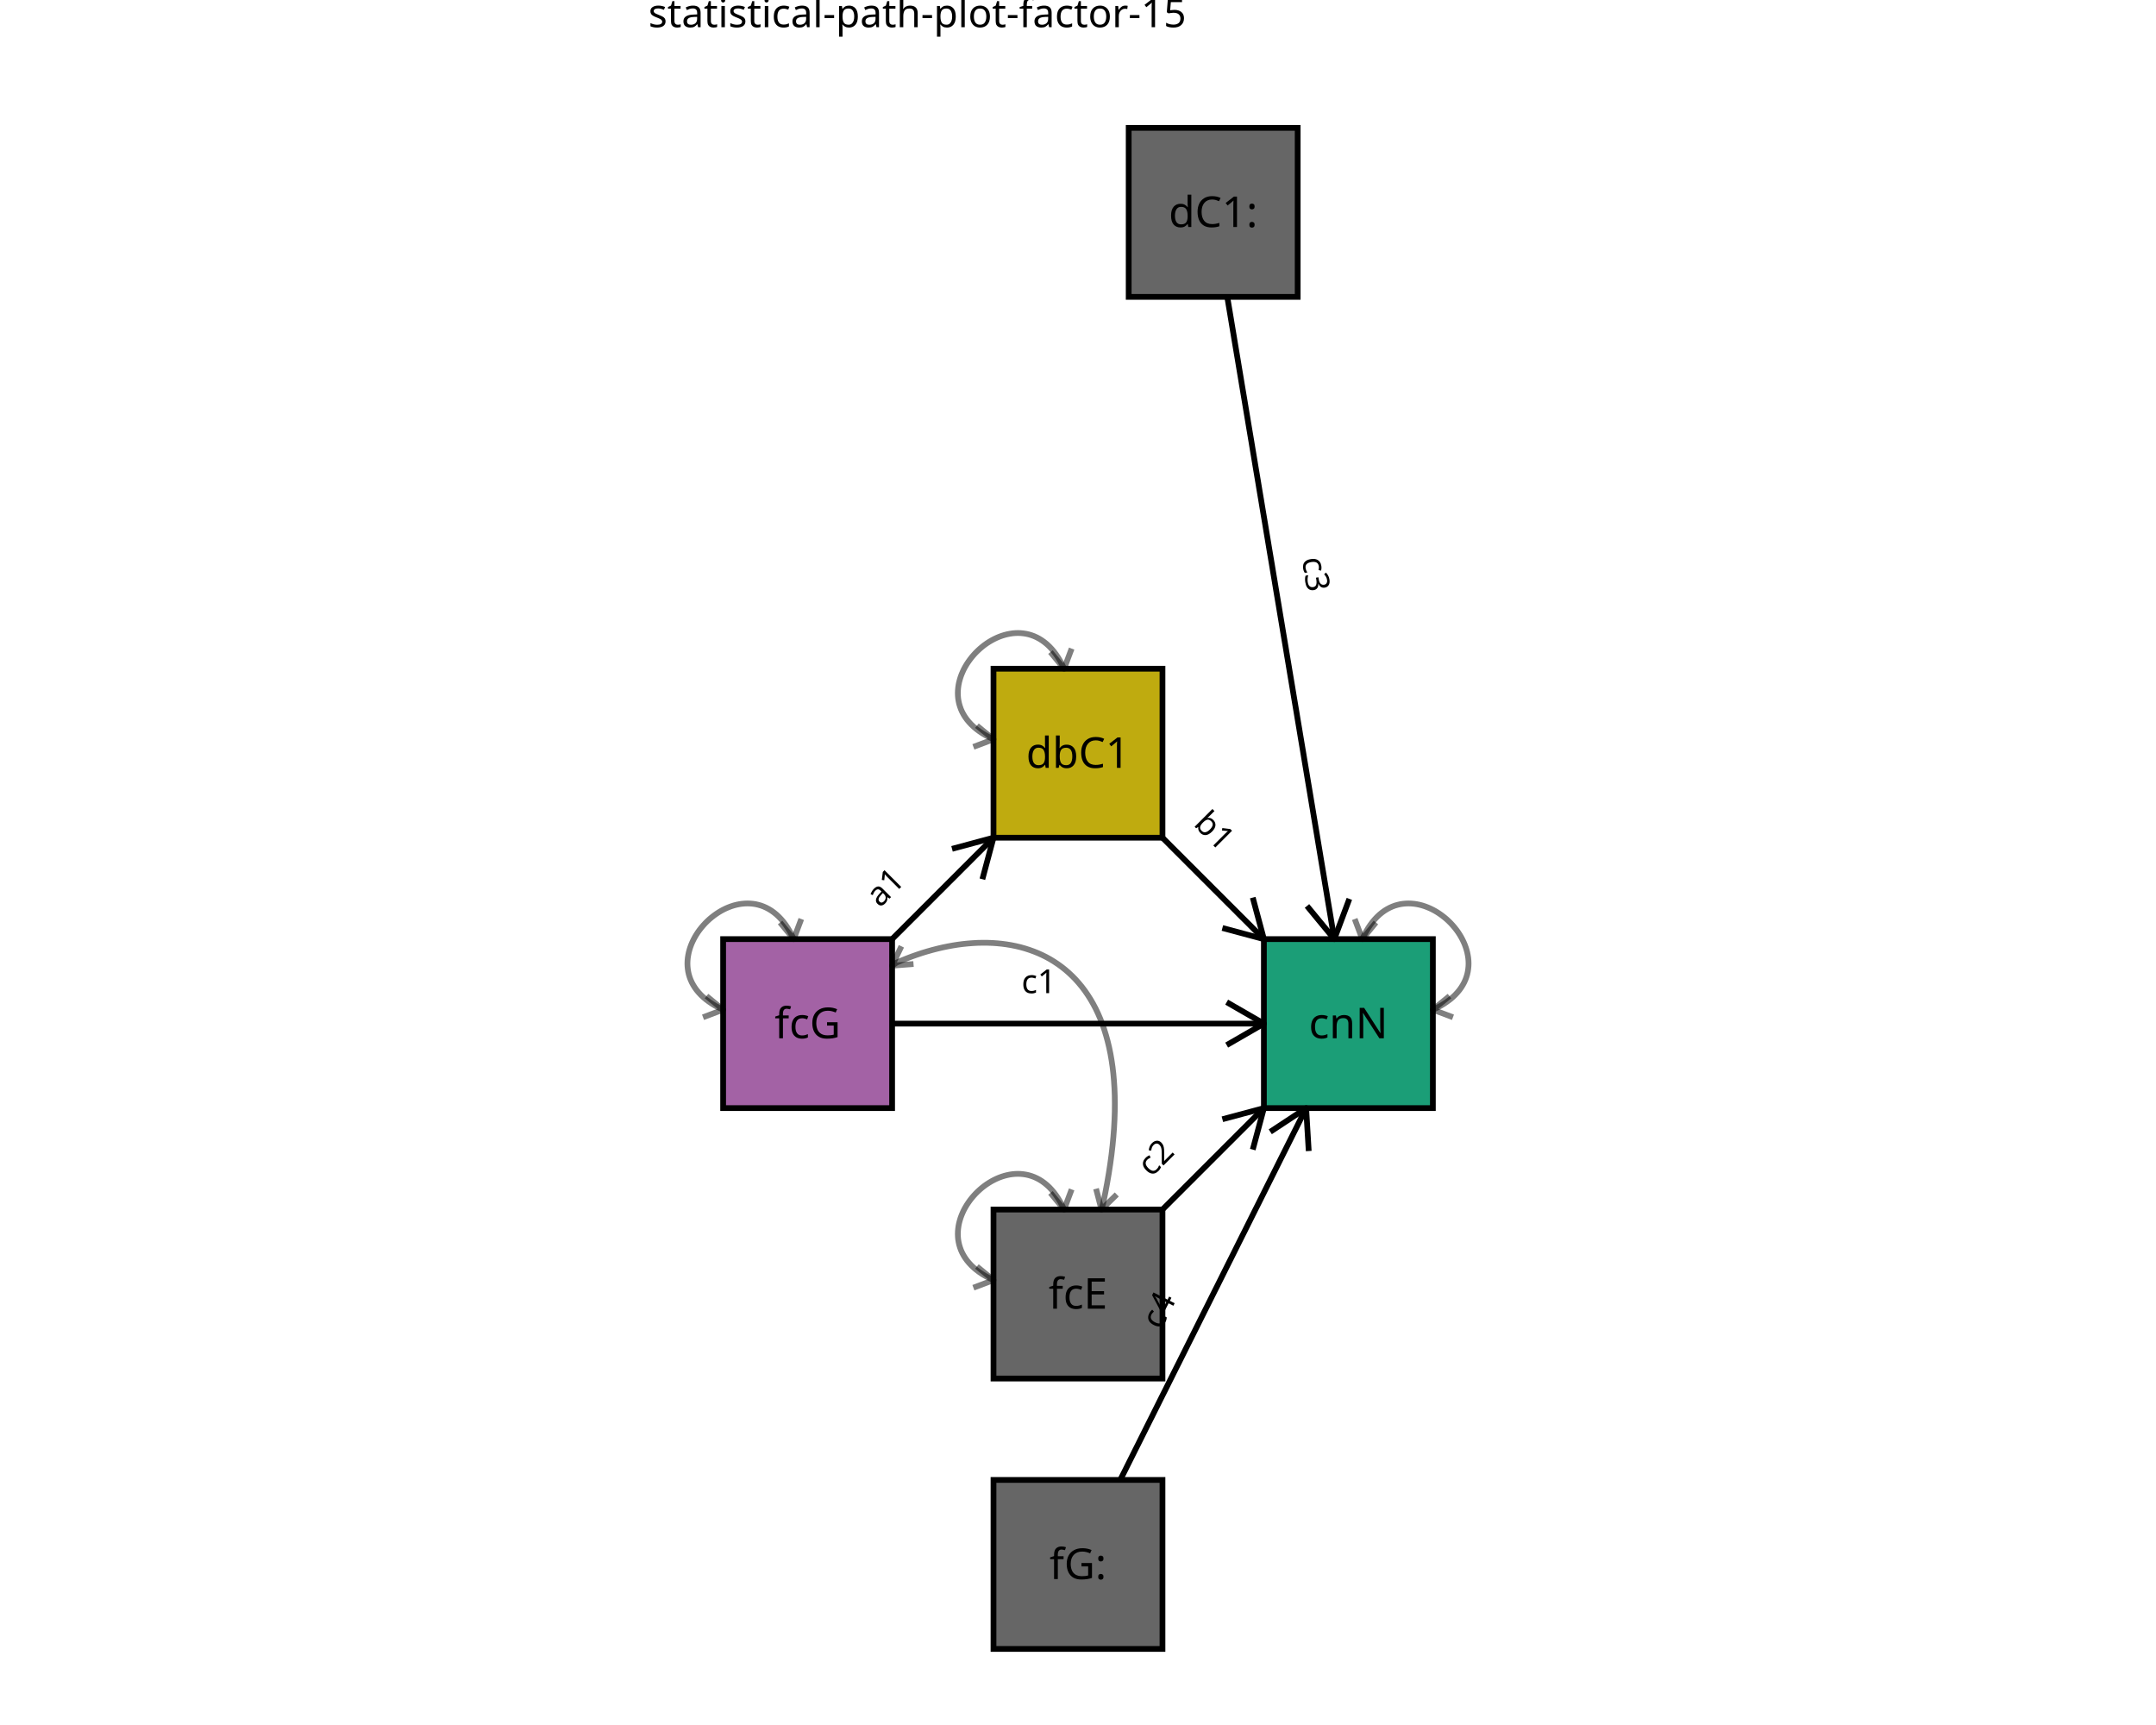
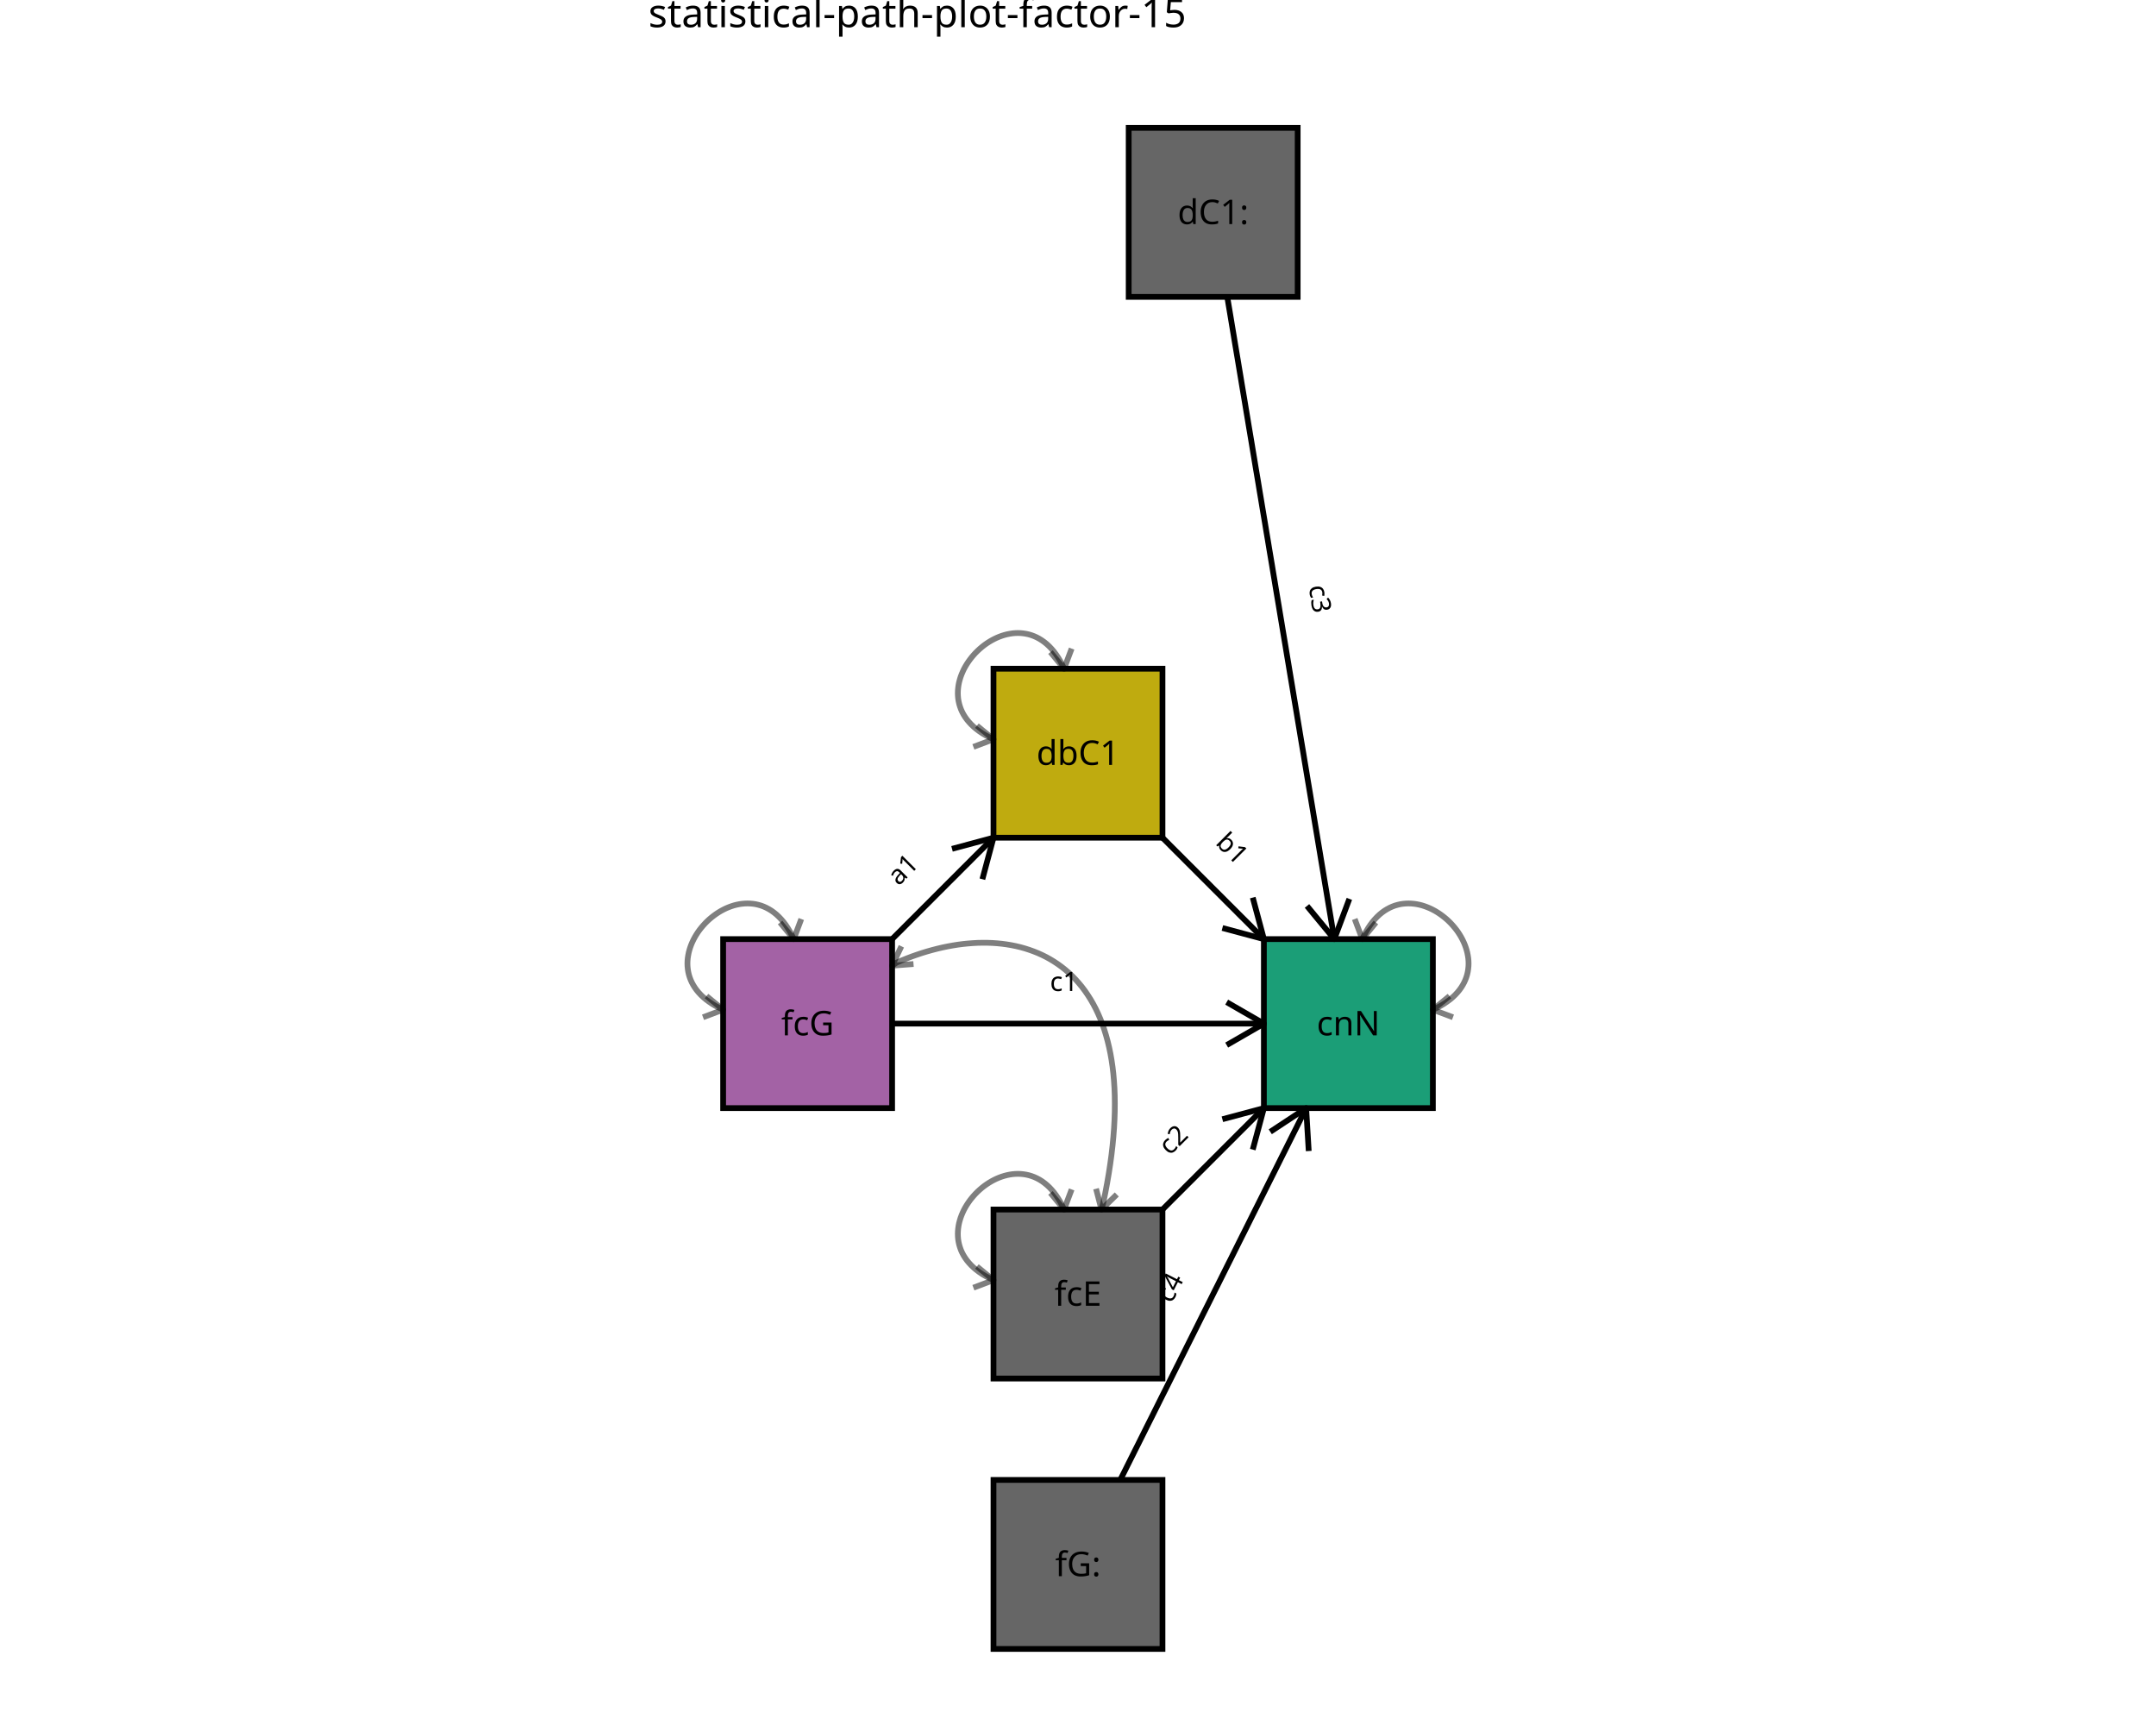
<svg xmlns="http://www.w3.org/2000/svg" class="svglite" data-engine-version="2.0" width="720.00pt" height="576.00pt" viewBox="0 0 720.00 576.00">
  <defs>
    <style type="text/css">
    .svglite line, .svglite polyline, .svglite polygon, .svglite path, .svglite rect, .svglite circle {
      fill: none;
      stroke: #000000;
      stroke-linecap: round;
      stroke-linejoin: round;
      stroke-miterlimit: 10.00;
    }
  </style>
  </defs>
  <rect width="100%" height="100%" style="stroke: none; fill: #FFFFFF;" />
  <defs>
    <clipPath id="cpMC4wMHw3MjAuMDB8MC4wMHw1NzYuMDA=">
      <rect x="0.00" y="0.00" width="720.00" height="576.00" />
    </clipPath>
  </defs>
  <g clip-path="url(#cpMC4wMHw3MjAuMDB8MC4wMHw1NzYuMDA=)">
</g>
  <defs>
    <clipPath id="cpMjE2LjUzfDUwMy40N3wwLjAwfDU3Ni4wMA==">
      <rect x="216.53" y="0.00" width="286.94" height="576.00" />
    </clipPath>
  </defs>
  <g clip-path="url(#cpMjE2LjUzfDUwMy40N3wwLjAwfDU3Ni4wMA==)">
    <rect x="216.53" y="0.00" width="286.94" height="576.00" style="stroke-width: 10.67; stroke: none;" />
  </g>
  <g clip-path="url(#cpMC4wMHw3MjAuMDB8MC4wMHw1NzYuMDA=)">
</g>
  <defs>
    <clipPath id="cpMjE2LjUzfDUwMy40N3wxNy4zMHw1NzYuMDA=">
      <rect x="216.53" y="17.30" width="286.94" height="558.70" />
    </clipPath>
  </defs>
  <g clip-path="url(#cpMjE2LjUzfDUwMy40N3wxNy4zMHw1NzYuMDA=)">
    <rect x="216.53" y="17.30" width="286.94" height="558.70" style="stroke-width: 10.67; stroke: none;" />
    <rect x="241.49" y="313.58" width="56.43" height="56.43" style="stroke-width: 1.92; stroke-linecap: butt; stroke-linejoin: miter; fill: #A362A5;" />
    <rect x="422.08" y="313.58" width="56.43" height="56.43" style="stroke-width: 1.92; stroke-linecap: butt; stroke-linejoin: miter; fill: #1B9E77;" />
    <rect x="331.78" y="223.29" width="56.43" height="56.43" style="stroke-width: 1.92; stroke-linecap: butt; stroke-linejoin: miter; fill: #BFAB0F;" />
    <rect x="331.78" y="403.88" width="56.43" height="56.43" style="stroke-width: 1.92; stroke-linecap: butt; stroke-linejoin: miter; fill: #666666;" />
    <rect x="376.93" y="42.70" width="56.43" height="56.43" style="stroke-width: 1.92; stroke-linecap: butt; stroke-linejoin: miter; fill: #666666;" />
    <rect x="331.78" y="494.17" width="56.43" height="56.43" style="stroke-width: 1.92; stroke-linecap: butt; stroke-linejoin: miter; fill: #666666;" />
    <polyline points="297.92,341.80 298.89,341.80 300.72,341.80 302.54,341.80 304.36,341.80 306.19,341.80 308.01,341.80 309.84,341.80 311.66,341.80 313.48,341.80 315.31,341.80 317.13,341.80 318.96,341.80 320.78,341.80 322.61,341.80 324.43,341.80 326.25,341.80 328.08,341.80 329.90,341.80 331.73,341.80 333.55,341.80 335.37,341.80 337.20,341.80 339.02,341.80 340.85,341.80 342.67,341.80 344.49,341.80 346.32,341.80 348.14,341.80 349.97,341.80 351.79,341.80 353.62,341.80 355.44,341.80 357.26,341.80 359.09,341.80 360.91,341.80 362.74,341.80 364.56,341.80 366.38,341.80 368.21,341.80 370.03,341.80 371.86,341.80 373.68,341.80 375.51,341.80 377.33,341.80 379.15,341.80 380.98,341.80 382.80,341.80 384.63,341.80 386.45,341.80 388.27,341.80 390.10,341.80 391.92,341.80 393.75,341.80 395.57,341.80 397.39,341.80 399.22,341.80 401.04,341.80 402.87,341.80 404.69,341.80 406.52,341.80 408.34,341.80 410.16,341.80 411.99,341.80 413.81,341.80 415.64,341.80 417.46,341.80 419.28,341.80 421.11,341.80 422.08,341.80 " style="stroke-width: 1.92; stroke-linecap: butt;" />
    <polyline points="409.65,348.97 422.08,341.80 409.65,334.63 " style="stroke-width: 1.92; stroke-linecap: butt;" />
    <polyline points="297.92,313.58 297.98,313.53 298.89,312.61 299.80,311.70 300.72,310.79 301.63,309.88 302.54,308.96 303.45,308.05 304.36,307.14 305.28,306.23 306.19,305.32 307.10,304.40 308.01,303.49 308.92,302.58 309.84,301.67 310.75,300.76 311.66,299.84 312.57,298.93 313.48,298.02 314.40,297.11 315.31,296.20 316.22,295.28 317.13,294.37 318.05,293.46 318.96,292.55 319.87,291.64 320.78,290.72 321.69,289.81 322.61,288.90 323.52,287.99 324.43,287.08 325.34,286.16 326.25,285.25 327.17,284.34 328.08,283.43 328.99,282.52 329.90,281.60 330.81,280.69 331.73,279.78 331.78,279.72 " style="stroke-width: 1.92; stroke-linecap: butt;" />
    <polyline points="328.07,293.58 331.78,279.72 317.93,283.44 " style="stroke-width: 1.92; stroke-linecap: butt;" />
    <polyline points="388.22,279.72 388.27,279.78 389.19,280.69 390.10,281.60 391.01,282.52 391.92,283.43 392.83,284.34 393.75,285.25 394.66,286.16 395.57,287.08 396.48,287.99 397.39,288.90 398.31,289.81 399.22,290.72 400.13,291.64 401.04,292.55 401.95,293.46 402.87,294.37 403.78,295.28 404.69,296.20 405.60,297.11 406.52,298.02 407.43,298.93 408.34,299.84 409.25,300.76 410.16,301.67 411.08,302.58 411.99,303.49 412.90,304.40 413.81,305.32 414.72,306.23 415.64,307.14 416.55,308.05 417.46,308.96 418.37,309.88 419.28,310.79 420.20,311.70 421.11,312.61 422.02,313.53 422.08,313.58 " style="stroke-width: 1.92; stroke-linecap: butt;" />
    <polyline points="408.22,309.87 422.08,313.58 418.36,299.72 " style="stroke-width: 1.92; stroke-linecap: butt;" />
    <polyline points="388.22,403.88 388.27,403.82 389.19,402.91 390.10,402.00 391.01,401.08 391.92,400.17 392.83,399.26 393.75,398.35 394.66,397.44 395.57,396.52 396.48,395.61 397.39,394.70 398.31,393.79 399.22,392.87 400.13,391.96 401.04,391.05 401.95,390.14 402.87,389.23 403.78,388.31 404.69,387.40 405.60,386.49 406.52,385.58 407.43,384.67 408.34,383.75 409.25,382.84 410.16,381.93 411.08,381.02 411.99,380.11 412.90,379.19 413.81,378.28 414.72,377.37 415.64,376.46 416.55,375.55 417.46,374.63 418.37,373.72 419.28,372.81 420.20,371.90 421.11,370.99 422.02,370.07 422.08,370.02 " style="stroke-width: 1.92; stroke-linecap: butt;" />
    <polyline points="418.36,383.87 422.08,370.02 408.22,373.73 " style="stroke-width: 1.92; stroke-linecap: butt;" />
    <polyline points="409.85,99.13 410.16,101.01 410.62,103.75 411.08,106.49 411.53,109.22 411.99,111.96 412.44,114.70 412.90,117.43 413.36,120.17 413.81,122.90 414.27,125.64 414.72,128.38 415.18,131.11 415.64,133.85 416.09,136.58 416.55,139.32 417.00,142.06 417.46,144.79 417.92,147.53 418.37,150.27 418.83,153.00 419.28,155.74 419.74,158.47 420.20,161.21 420.65,163.95 421.11,166.68 421.56,169.42 422.02,172.16 422.48,174.89 422.93,177.63 423.39,180.36 423.84,183.10 424.30,185.84 424.76,188.57 425.21,191.31 425.67,194.04 426.12,196.78 426.58,199.52 427.04,202.25 427.49,204.99 427.95,207.73 428.40,210.46 428.86,213.20 429.32,215.93 429.77,218.67 430.23,221.41 430.68,224.14 431.14,226.88 431.60,229.62 432.05,232.35 432.51,235.09 432.97,237.82 433.42,240.56 433.88,243.30 434.33,246.03 434.79,248.77 435.25,251.50 435.70,254.24 436.16,256.98 436.61,259.71 437.07,262.45 437.53,265.19 437.98,267.92 438.44,270.66 438.89,273.39 439.35,276.13 439.81,278.87 440.26,281.60 440.72,284.34 441.17,287.08 441.63,289.81 442.09,292.55 442.54,295.28 443.00,298.02 443.45,300.76 443.91,303.49 444.37,306.23 444.82,308.96 445.28,311.70 445.59,313.58 " style="stroke-width: 1.92; stroke-linecap: butt;" />
    <polyline points="436.47,302.51 445.59,313.58 450.62,300.15 " style="stroke-width: 1.92; stroke-linecap: butt;" />
    <polyline points="374.11,494.17 374.59,493.20 375.51,491.38 376.42,489.55 377.33,487.73 378.24,485.91 379.15,484.08 380.07,482.26 380.98,480.43 381.89,478.61 382.80,476.78 383.71,474.96 384.63,473.14 385.54,471.31 386.45,469.49 387.36,467.66 388.27,465.84 389.19,464.02 390.10,462.19 391.01,460.37 391.92,458.54 392.83,456.72 393.75,454.90 394.66,453.07 395.57,451.25 396.48,449.42 397.39,447.60 398.31,445.77 399.22,443.95 400.13,442.13 401.04,440.30 401.95,438.48 402.87,436.65 403.78,434.83 404.69,433.01 405.60,431.18 406.52,429.36 407.43,427.53 408.34,425.71 409.25,423.88 410.16,422.06 411.08,420.24 411.99,418.41 412.90,416.59 413.81,414.76 414.72,412.94 415.64,411.12 416.55,409.29 417.46,407.47 418.37,405.64 419.28,403.82 420.20,402.00 421.11,400.17 422.02,398.35 422.93,396.52 423.84,394.70 424.76,392.87 425.67,391.05 426.58,389.23 427.49,387.40 428.40,385.58 429.32,383.75 430.23,381.93 431.14,380.11 432.05,378.28 432.97,376.46 433.88,374.63 434.79,372.81 435.70,370.99 436.19,370.02 " style="stroke-width: 1.92; stroke-linecap: butt;" />
    <polyline points="437.05,384.34 436.19,370.02 424.21,377.92 " style="stroke-width: 1.92; stroke-linecap: butt;" />
-     <text x="346.94" y="331.63" text-anchor="middle" style="font-size: 11.04px; font-family: sans;" textLength="11.66px" lengthAdjust="spacingAndGlyphs">c1</text>
-     <text transform="translate(298.24,298.88) rotate(-45)" text-anchor="middle" style="font-size: 11.04px; font-family: sans;" textLength="12.28px" lengthAdjust="spacingAndGlyphs">a1</text>
-     <text transform="translate(402.92,280.04) rotate(-315)" text-anchor="middle" style="font-size: 11.04px; font-family: sans;" textLength="12.28px" lengthAdjust="spacingAndGlyphs">b1</text>
-     <text transform="translate(388.54,389.18) rotate(-45)" text-anchor="middle" style="font-size: 11.04px; font-family: sans;" textLength="11.66px" lengthAdjust="spacingAndGlyphs">c2</text>
-     <text transform="translate(435.68,192.28) rotate(-279)" text-anchor="middle" style="font-size: 11.04px; font-family: sans;" textLength="11.66px" lengthAdjust="spacingAndGlyphs">c3</text>
-     <text transform="translate(390.26,439.13) rotate(-63)" text-anchor="middle" style="font-size: 11.04px; font-family: sans;" textLength="11.66px" lengthAdjust="spacingAndGlyphs">c4</text>
-     <text x="269.71" y="346.69" text-anchor="middle" style="font-size: 14.23px; font-family: sans;" textLength="22.14px" lengthAdjust="spacingAndGlyphs">fcG</text>
-     <text x="450.29" y="346.69" text-anchor="middle" style="font-size: 14.23px; font-family: sans;" textLength="25.31px" lengthAdjust="spacingAndGlyphs">cnN</text>
-     <text x="360.00" y="256.40" text-anchor="middle" style="font-size: 14.23px; font-family: sans;" textLength="34.02px" lengthAdjust="spacingAndGlyphs">dbC1</text>
-     <text x="360.00" y="436.99" text-anchor="middle" style="font-size: 14.23px; font-family: sans;" textLength="20.56px" lengthAdjust="spacingAndGlyphs">fcE</text>
-     <text x="405.15" y="75.81" text-anchor="middle" style="font-size: 14.23px; font-family: sans;" textLength="30.05px" lengthAdjust="spacingAndGlyphs">dC1:</text>
-     <text x="360.00" y="527.28" text-anchor="middle" style="font-size: 14.23px; font-family: sans;" textLength="18.98px" lengthAdjust="spacingAndGlyphs">fG:</text>
+     <text x="355.33" y="330.90" text-anchor="middle" style="font-size: 8.91px; font-family: sans;" textLength="9.41px" lengthAdjust="spacingAndGlyphs">c1</text>
+     <text transform="translate(303.65,292.44) rotate(-45)" text-anchor="middle" style="font-size: 8.91px; font-family: sans;" textLength="9.91px" lengthAdjust="spacingAndGlyphs">a1</text>
+     <text transform="translate(409.36,285.45) rotate(-315)" text-anchor="middle" style="font-size: 8.91px; font-family: sans;" textLength="9.91px" lengthAdjust="spacingAndGlyphs">b1</text>
+     <text transform="translate(393.94,382.73) rotate(-45)" text-anchor="middle" style="font-size: 8.91px; font-family: sans;" textLength="9.41px" lengthAdjust="spacingAndGlyphs">c2</text>
+     <text transform="translate(437.78,200.42) rotate(-279)" text-anchor="middle" style="font-size: 8.91px; font-family: sans;" textLength="9.41px" lengthAdjust="spacingAndGlyphs">c3</text>
+     <text transform="translate(393.35,431.30) rotate(-63)" text-anchor="middle" style="font-size: 8.91px; font-family: sans;" textLength="9.41px" lengthAdjust="spacingAndGlyphs">c4</text>
+     <text x="269.71" y="345.72" text-anchor="middle" style="font-size: 11.38px; font-family: sans;" textLength="17.71px" lengthAdjust="spacingAndGlyphs">fcG</text>
+     <text x="450.29" y="345.72" text-anchor="middle" style="font-size: 11.38px; font-family: sans;" textLength="20.25px" lengthAdjust="spacingAndGlyphs">cnN</text>
+     <text x="360.00" y="255.42" text-anchor="middle" style="font-size: 11.38px; font-family: sans;" textLength="27.21px" lengthAdjust="spacingAndGlyphs">dbC1</text>
+     <text x="360.00" y="436.01" text-anchor="middle" style="font-size: 11.38px; font-family: sans;" textLength="16.45px" lengthAdjust="spacingAndGlyphs">fcE</text>
+     <text x="405.15" y="74.83" text-anchor="middle" style="font-size: 11.38px; font-family: sans;" textLength="24.04px" lengthAdjust="spacingAndGlyphs">dC1:</text>
+     <text x="360.00" y="526.30" text-anchor="middle" style="font-size: 11.38px; font-family: sans;" textLength="15.18px" lengthAdjust="spacingAndGlyphs">fG:</text>
    <polyline points="297.92,322.45 299.41,321.43 301.11,320.71 302.81,320.03 304.51,319.38 306.22,318.78 307.93,318.21 309.64,317.69 311.35,317.21 313.06,316.77 314.76,316.37 316.46,316.02 318.16,315.71 319.85,315.44 321.54,315.22 323.21,315.05 324.88,314.92 326.54,314.83 328.18,314.80 329.82,314.81 331.44,314.87 333.04,314.98 334.63,315.14 336.20,315.35 337.75,315.61 339.29,315.92 340.80,316.28 342.29,316.70 343.76,317.17 345.21,317.69 346.63,318.26 348.03,318.89 349.39,319.57 350.73,320.31 352.04,321.11 353.32,321.96 354.57,322.87 355.79,323.84 356.97,324.87 358.12,325.95 359.23,327.09 360.30,328.30 361.34,329.56 362.34,330.89 363.29,332.28 364.21,333.73 365.08,335.24 365.91,336.81 366.69,338.45 367.43,340.16 368.11,341.93 368.76,343.76 369.35,345.67 369.89,347.63 370.38,349.67 370.82,351.77 371.20,353.94 371.53,356.18 371.80,358.49 372.01,360.87 372.17,363.32 372.27,365.85 372.30,368.44 372.28,371.11 372.19,373.84 372.04,376.66 371.82,379.54 371.54,382.50 371.19,385.54 370.77,388.65 370.28,391.84 369.72,395.10 369.09,398.45 368.39,401.86 367.83,403.88 " style="stroke-width: 1.92; stroke: #000000; stroke-opacity: 0.50; stroke-linecap: butt;" />
    <polyline points="301.02,315.98 297.92,322.45 305.07,321.90 " style="stroke-width: 1.92; stroke: #000000; stroke-opacity: 0.50; stroke-linecap: butt;" />
    <polyline points="366.03,396.93 367.83,403.88 372.95,398.85 " style="stroke-width: 1.92; stroke: #000000; stroke-opacity: 0.50; stroke-linecap: butt;" />
    <polyline points="265.06,313.58 265.05,313.56 264.43,312.25 263.77,311.03 263.09,309.89 262.38,308.83 261.64,307.85 260.88,306.95 260.10,306.13 259.30,305.38 258.48,304.71 257.65,304.11 256.79,303.58 255.93,303.12 255.05,302.72 254.17,302.39 253.27,302.13 252.37,301.92 251.46,301.78 250.55,301.70 249.64,301.67 248.73,301.70 247.82,301.78 246.91,301.91 246.01,302.09 245.11,302.32 244.23,302.60 243.35,302.93 242.49,303.29 241.64,303.70 240.80,304.15 239.98,304.64 239.18,305.17 238.40,305.73 237.64,306.32 236.90,306.94 236.19,307.60 235.51,308.28 234.85,309.00 234.23,309.73 233.63,310.49 233.07,311.27 232.55,312.07 232.06,312.89 231.61,313.73 231.20,314.58 230.83,315.45 230.51,316.32 230.23,317.21 230.00,318.10 229.82,319.01 229.68,319.91 229.60,320.82 229.57,321.73 229.60,322.65 229.69,323.56 229.83,324.46 230.03,325.36 230.30,326.26 230.63,327.15 231.02,328.02 231.49,328.89 232.02,329.74 232.62,330.58 233.29,331.39 234.04,332.20 234.86,332.98 235.76,333.74 236.74,334.47 237.79,335.18 238.93,335.87 240.16,336.52 241.47,337.15 241.49,337.15 " style="stroke-width: 1.92; stroke: #000000; stroke-opacity: 0.50; stroke-linecap: butt;" />
    <polyline points="260.51,308.04 265.06,313.58 267.59,306.87 " style="stroke-width: 1.92; stroke: #000000; stroke-opacity: 0.50; stroke-linecap: butt;" />
    <polyline points="234.78,339.68 241.49,337.15 235.94,332.60 " style="stroke-width: 1.92; stroke: #000000; stroke-opacity: 0.50; stroke-linecap: butt;" />
    <polyline points="355.35,403.88 355.35,403.85 354.72,402.55 354.07,401.32 353.38,400.18 352.67,399.12 351.94,398.15 351.18,397.25 350.40,396.42 349.60,395.68 348.78,395.01 347.94,394.40 347.09,393.87 346.22,393.41 345.35,393.02 344.46,392.69 343.56,392.42 342.66,392.22 341.76,392.08 340.85,391.99 339.93,391.96 339.02,391.99 338.11,392.07 337.21,392.20 336.30,392.39 335.41,392.62 334.52,392.90 333.65,393.22 332.78,393.59 331.93,394.00 331.09,394.45 330.27,394.94 329.47,395.46 328.69,396.02 327.93,396.61 327.20,397.24 326.49,397.89 325.80,398.58 325.15,399.29 324.52,400.03 323.93,400.78 323.37,401.57 322.84,402.37 322.35,403.19 321.90,404.02 321.50,404.87 321.13,405.74 320.80,406.62 320.53,407.50 320.29,408.40 320.11,409.30 319.98,410.21 319.90,411.12 319.87,412.03 319.90,412.94 319.98,413.85 320.13,414.76 320.33,415.66 320.60,416.55 320.92,417.44 321.32,418.32 321.78,419.18 322.31,420.03 322.91,420.87 323.59,421.69 324.33,422.49 325.15,423.27 326.05,424.03 327.03,424.77 328.09,425.48 329.23,426.16 330.45,426.82 331.76,427.44 331.78,427.45 " style="stroke-width: 1.92; stroke: #000000; stroke-opacity: 0.50; stroke-linecap: butt;" />
    <polyline points="350.80,398.33 355.35,403.88 357.88,397.16 " style="stroke-width: 1.92; stroke: #000000; stroke-opacity: 0.50; stroke-linecap: butt;" />
    <polyline points="325.07,429.98 331.78,427.45 326.24,422.90 " style="stroke-width: 1.92; stroke: #000000; stroke-opacity: 0.50; stroke-linecap: butt;" />
    <polyline points="355.35,223.29 355.35,223.27 354.72,221.96 354.07,220.73 353.38,219.59 352.67,218.53 351.94,217.56 351.18,216.66 350.40,215.84 349.60,215.09 348.78,214.42 347.94,213.82 347.09,213.29 346.22,212.82 345.35,212.43 344.46,212.10 343.56,211.83 342.66,211.63 341.76,211.49 340.85,211.40 339.93,211.37 339.02,211.40 338.11,211.48 337.21,211.62 336.30,211.80 335.41,212.03 334.52,212.31 333.65,212.63 332.78,213.00 331.93,213.41 331.09,213.86 330.27,214.35 329.47,214.87 328.69,215.43 327.93,216.03 327.20,216.65 326.49,217.31 325.80,217.99 325.15,218.70 324.52,219.44 323.93,220.20 323.37,220.98 322.84,221.78 322.35,222.60 321.90,223.43 321.50,224.29 321.13,225.15 320.80,226.03 320.53,226.91 320.29,227.81 320.11,228.71 319.98,229.62 319.90,230.53 319.87,231.44 319.90,232.35 319.98,233.26 320.13,234.17 320.33,235.07 320.60,235.96 320.92,236.85 321.32,237.73 321.78,238.59 322.31,239.44 322.91,240.28 323.59,241.10 324.33,241.90 325.15,242.68 326.05,243.44 327.03,244.18 328.09,244.89 329.23,245.57 330.45,246.23 331.76,246.85 331.78,246.86 " style="stroke-width: 1.92; stroke: #000000; stroke-opacity: 0.50; stroke-linecap: butt;" />
    <polyline points="350.80,217.74 355.35,223.29 357.88,216.58 " style="stroke-width: 1.92; stroke: #000000; stroke-opacity: 0.50; stroke-linecap: butt;" />
    <polyline points="325.07,249.39 331.78,246.86 326.24,242.31 " style="stroke-width: 1.92; stroke: #000000; stroke-opacity: 0.50; stroke-linecap: butt;" />
    <polyline points="478.51,337.15 478.53,337.15 479.84,336.52 481.07,335.87 482.21,335.18 483.26,334.47 484.24,333.74 485.14,332.98 485.96,332.20 486.71,331.39 487.38,330.58 487.98,329.74 488.51,328.89 488.98,328.02 489.37,327.15 489.70,326.26 489.97,325.36 490.17,324.46 490.31,323.56 490.40,322.65 490.43,321.73 490.40,320.82 490.32,319.91 490.18,319.01 490.00,318.10 489.77,317.21 489.49,316.32 489.17,315.45 488.80,314.58 488.39,313.73 487.94,312.89 487.45,312.07 486.93,311.27 486.37,310.49 485.77,309.73 485.15,309.00 484.49,308.28 483.81,307.60 483.10,306.94 482.36,306.32 481.60,305.73 480.82,305.17 480.02,304.64 479.20,304.15 478.36,303.70 477.51,303.29 476.65,302.93 475.77,302.60 474.89,302.32 473.99,302.09 473.09,301.91 472.18,301.78 471.27,301.70 470.36,301.67 469.45,301.70 468.54,301.78 467.63,301.92 466.73,302.13 465.83,302.39 464.95,302.72 464.07,303.12 463.21,303.58 462.35,304.11 461.52,304.71 460.70,305.38 459.90,306.13 459.12,306.95 458.36,307.85 457.62,308.83 456.91,309.89 456.23,311.03 455.57,312.25 454.95,313.56 454.94,313.58 " style="stroke-width: 1.92; stroke: #000000; stroke-opacity: 0.50; stroke-linecap: butt;" />
    <polyline points="484.06,332.60 478.51,337.15 485.22,339.68 " style="stroke-width: 1.92; stroke: #000000; stroke-opacity: 0.50; stroke-linecap: butt;" />
    <polyline points="452.41,306.87 454.94,313.58 459.49,308.04 " style="stroke-width: 1.92; stroke: #000000; stroke-opacity: 0.50; stroke-linecap: butt;" />
  </g>
  <g clip-path="url(#cpMC4wMHw3MjAuMDB8MC4wMHw1NzYuMDA=)">
    <text x="216.53" y="9.08" style="font-size: 13.20px; font-family: sans;" textLength="166.55px" lengthAdjust="spacingAndGlyphs">statistical-path-plot-factor-15</text>
  </g>
</svg>
